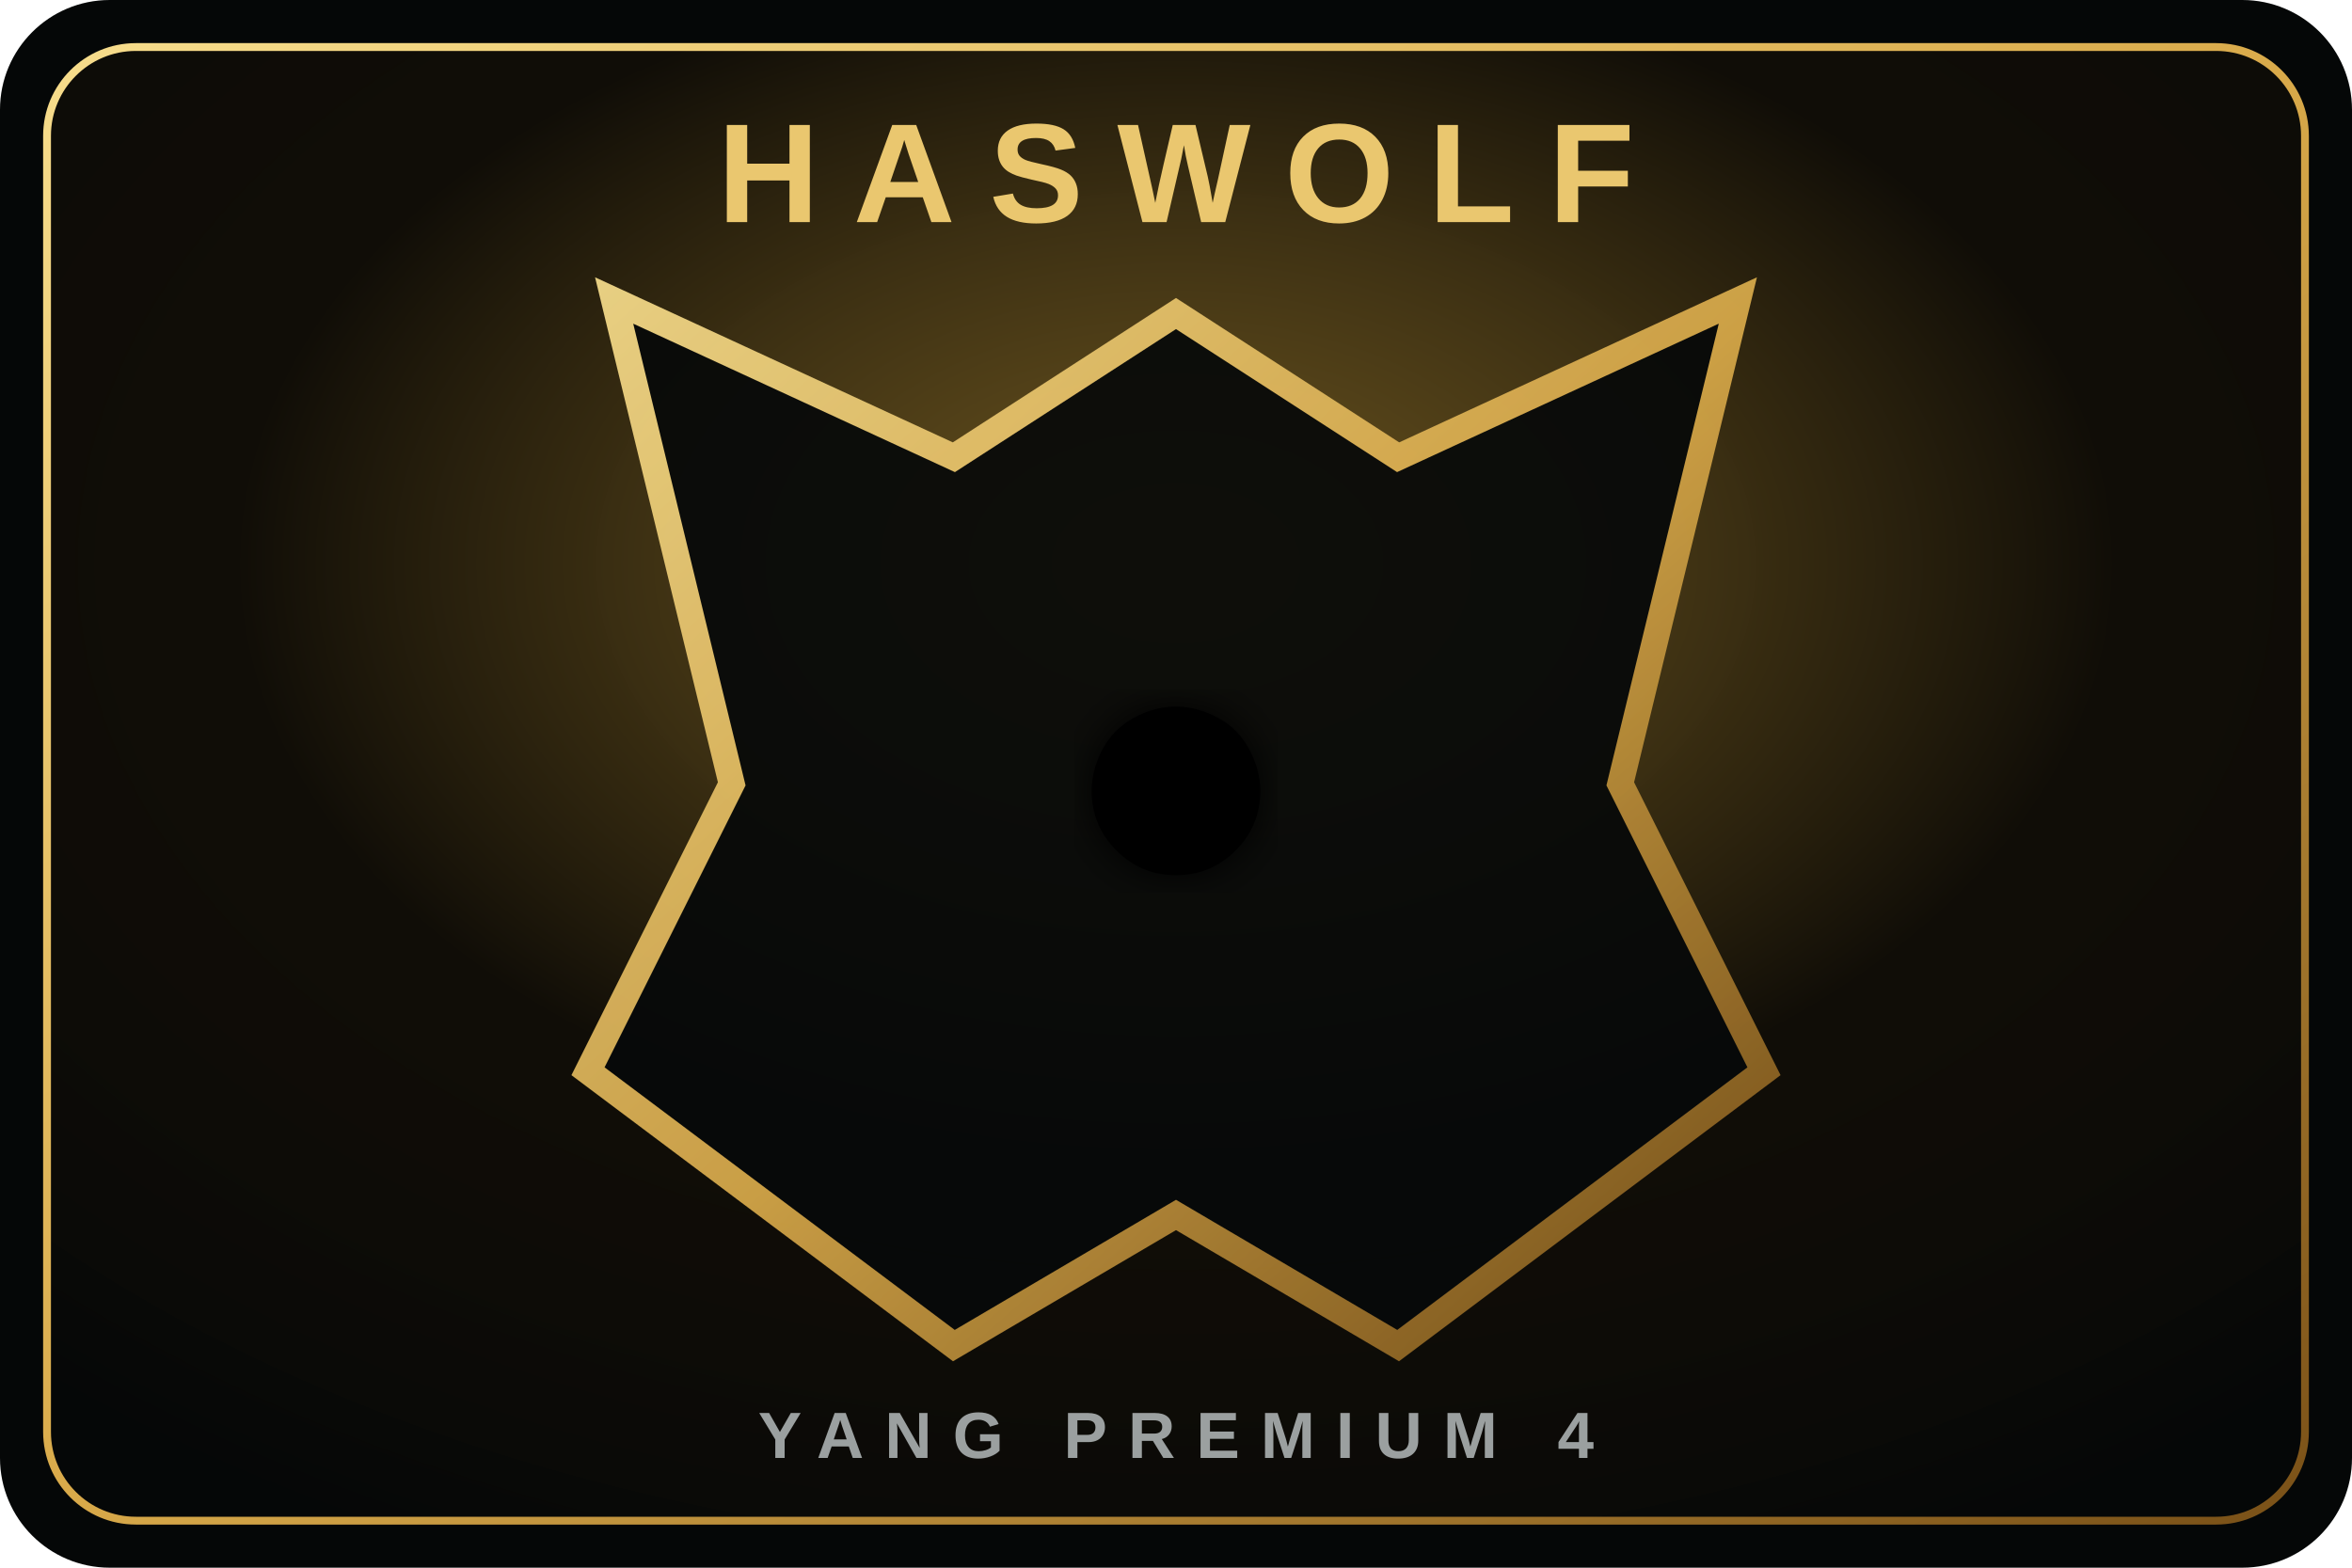
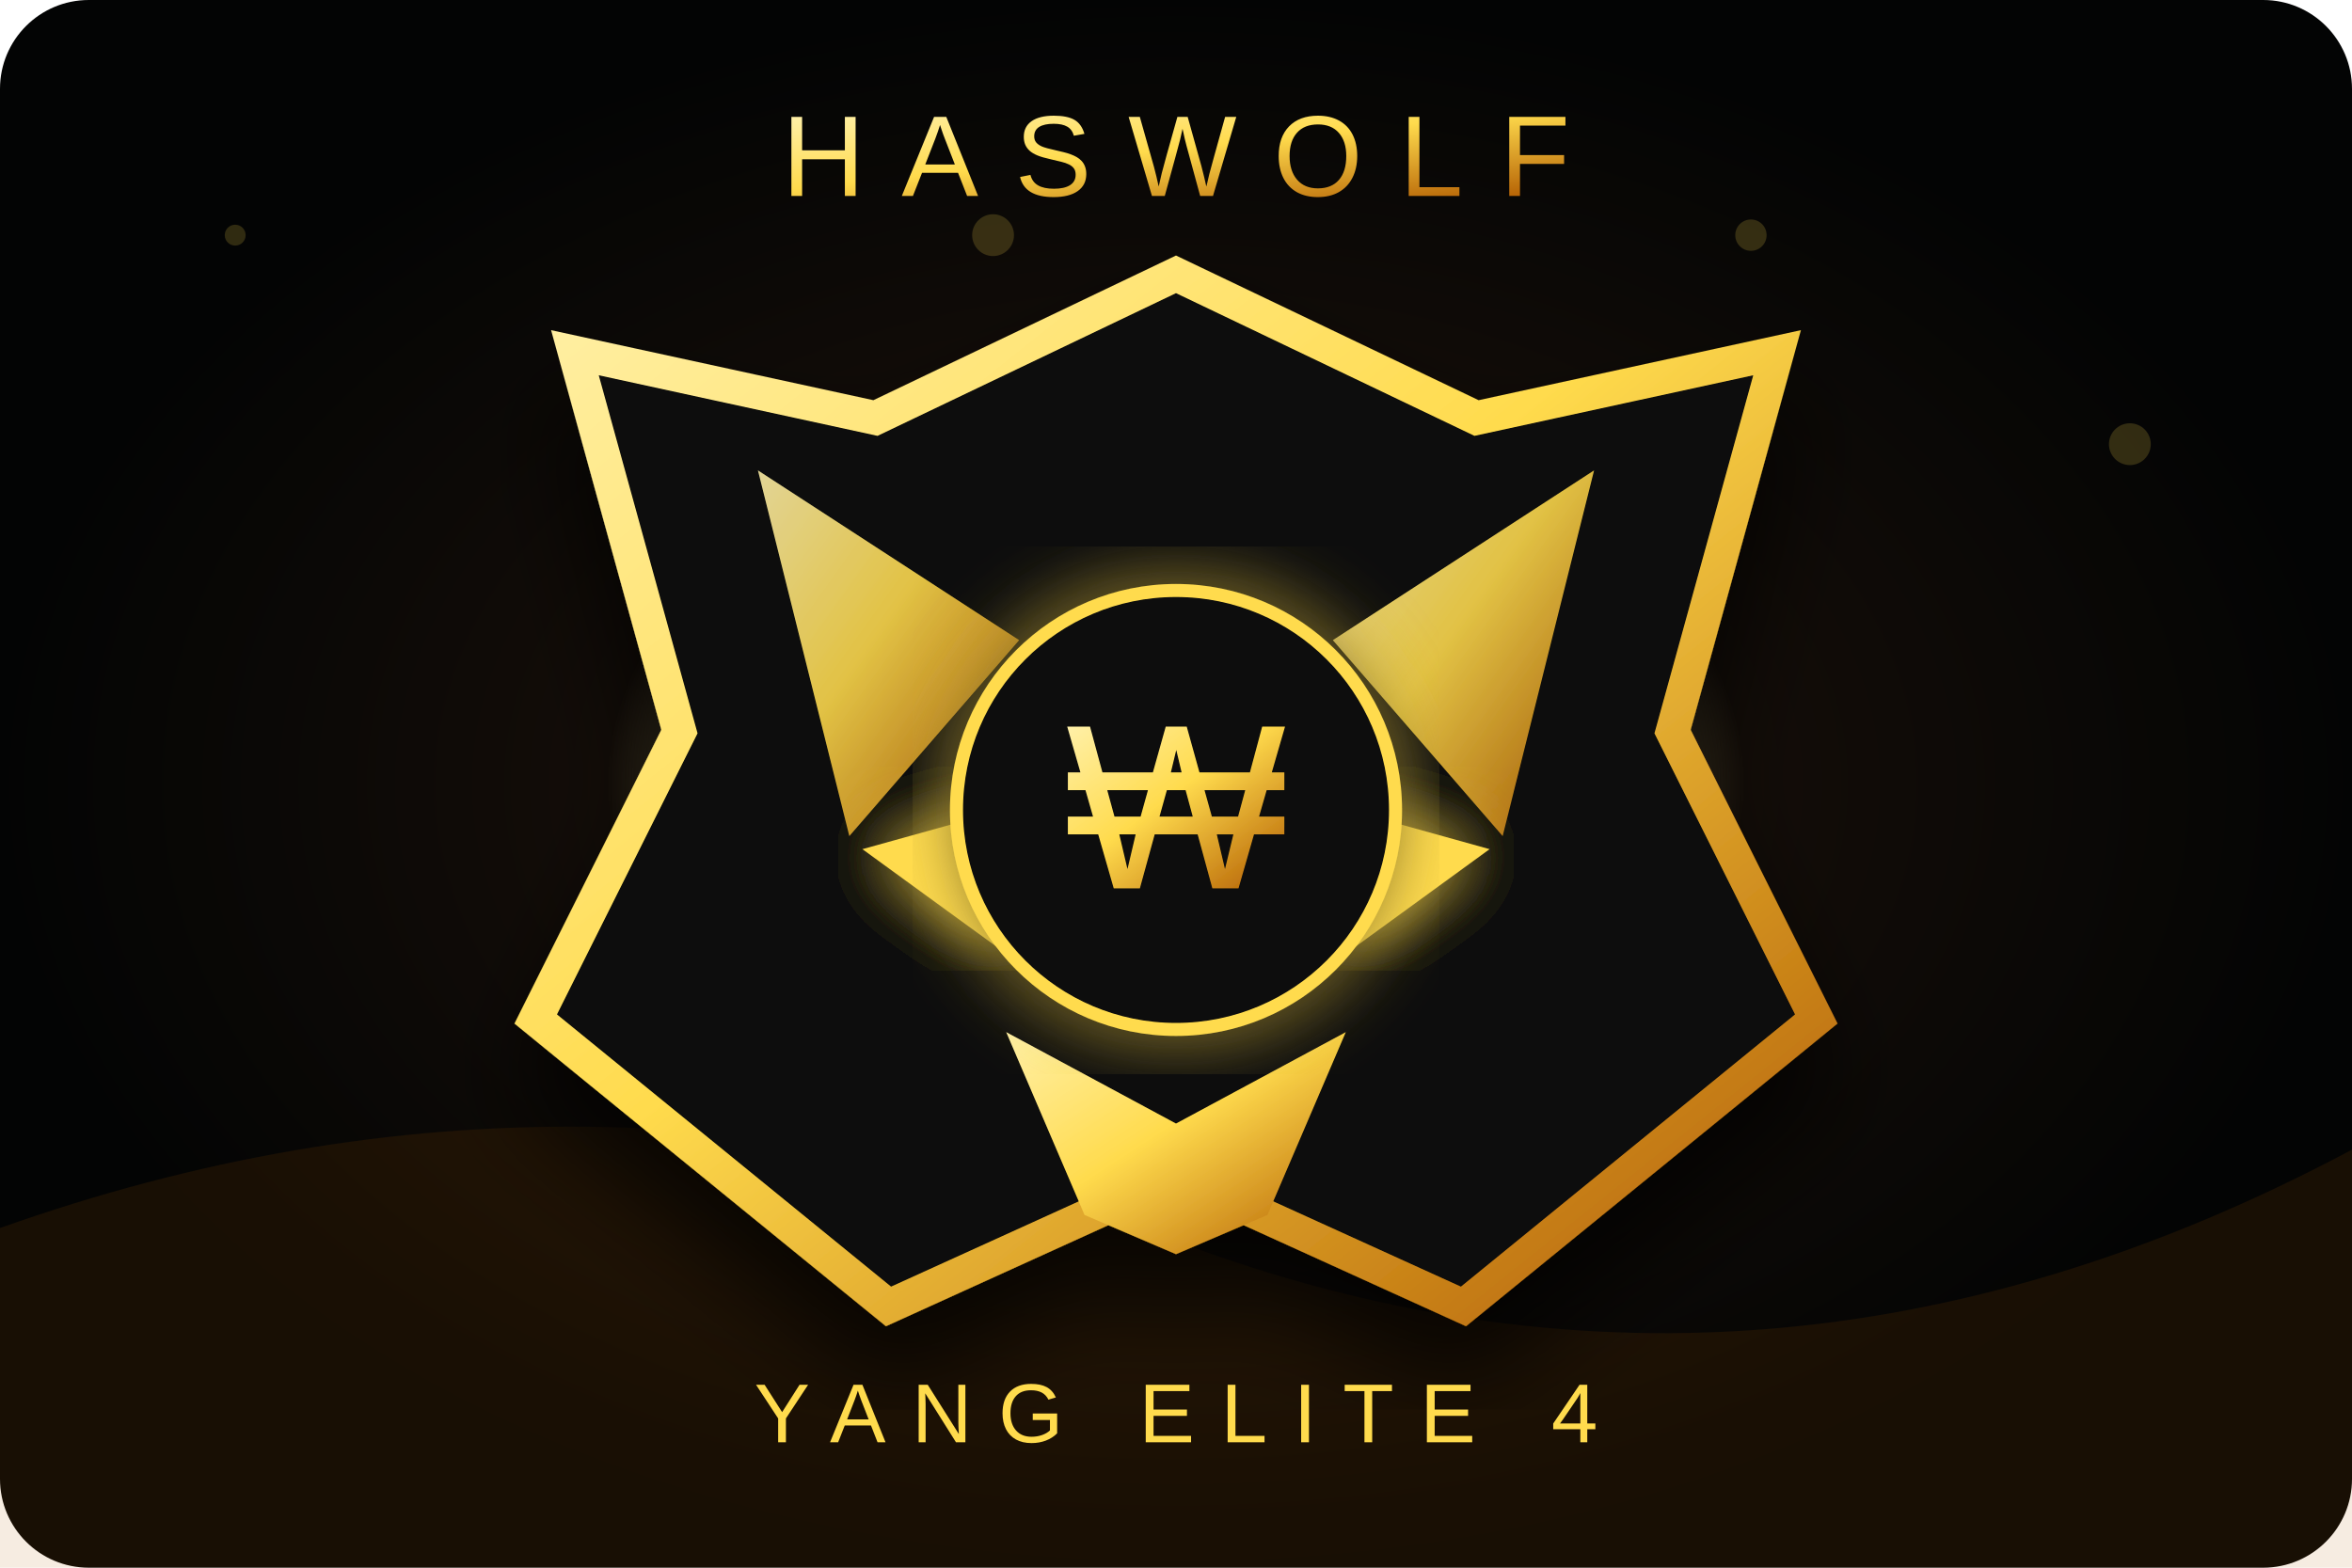
- <svg xmlns="http://www.w3.org/2000/svg" width="900" height="600" viewBox="0 0 900 600">
+ <svg xmlns="http://www.w3.org/2000/svg" viewBox="0 0 900 600">
  <defs>
-     <radialGradient id="g" cx="50%" cy="35%" r="75%">
-       <stop offset="0" stop-color="#f0b93d" stop-opacity=".42" />
-       <stop offset=".55" stop-color="#191207" stop-opacity=".55" />
-       <stop offset="1" stop-color="#050707" />
+     <radialGradient id="bg">
+       <stop stop-color="#ffdb4d" stop-opacity=".34" />
+       <stop offset=".48" stop-color="#130d08" />
+       <stop offset="1" stop-color="#030404" />
    </radialGradient>
-     <linearGradient id="gold" x1="0" y1="0" x2="1" y2="1">
-       <stop stop-color="#f7dd8c" />
-       <stop offset=".5" stop-color="#d9aa4a" />
-       <stop offset="1" stop-color="#795017" />
+     <linearGradient id="gold" x2="1" y2="1">
+       <stop stop-color="#fff0a8" />
+       <stop offset=".45" stop-color="#ffdb4d" />
+       <stop offset="1" stop-color="#b15b00" />
    </linearGradient>
    <filter id="glow">
-       <feGaussianBlur stdDeviation="8" result="b" />
+       <feGaussianBlur stdDeviation="14" result="b" />
      <feMerge>
        <feMergeNode in="b" />
        <feMergeNode in="SourceGraphic" />
      </feMerge>
    </filter>
+     <filter id="shadow">
+       <feDropShadow dx="0" dy="25" stdDeviation="18" flood-opacity=".75" />
+     </filter>
  </defs>
-   <rect width="900" height="600" rx="42" fill="#050707" />
-   <rect x="18" y="18" width="864" height="564" rx="34" fill="url(#g)" stroke="url(#gold)" stroke-width="3" />
-   <path d="M235 115 L365 175 L450 120 L535 175 L665 115 L620 300 L675 410 L535 515 L450 465 L365 515 L225 410 L280 300 Z" fill="#070909" stroke="url(#gold)" stroke-width="10" opacity=".92" />
-   <text x="450" y="345" text-anchor="middle" font-size="150" filter="url(#glow)">●</text>
-   <text x="450" y="85" text-anchor="middle" fill="#eac76f" font-family="Arial,sans-serif" font-weight="900" font-size="54" letter-spacing="13">HASWOLF</text>
-   <text x="450" y="558" text-anchor="middle" fill="#9ba0a0" font-family="Arial,sans-serif" font-weight="700" font-size="25" letter-spacing="8">YANG PREMIUM 4</text>
+   <rect width="900" height="600" rx="34" fill="url(#bg)" />
+   <path d="M0 470 Q225 390 450 475T900 440V600H0Z" fill="#b15b00" opacity=".12" />
+   <g opacity=".18" fill="#ffdb4d">
+     <circle cx="90" cy="90" r="4" />
+     <circle cx="235" cy="170" r="6" />
+     <circle cx="380" cy="90" r="8" />
+     <circle cx="525" cy="170" r="4" />
+     <circle cx="670" cy="90" r="6" />
+     <circle cx="815" cy="170" r="8" />
+   </g>
+   <g filter="url(#shadow)">
+     <path d="M450 105 565 160 680 135 640 280 695 390 560 500 450 450 340 500 205 390 260 280 220 135 335 160Z" fill="#070808" stroke="url(#gold)" stroke-width="13" />
+     <path d="M290 180 390 245 325 320Z" fill="url(#gold)" opacity=".88" />
+     <path d="M610 180 510 245 575 320Z" fill="url(#gold)" opacity=".88" />
+     <path d="M330 325 420 300 385 365Z" fill="#ffdb4d" filter="url(#glow)" />
+     <path d="M570 325 480 300 515 365Z" fill="#ffdb4d" filter="url(#glow)" />
+     <path d="M385 395 450 430 515 395 485 465 450 480 415 465Z" fill="url(#gold)" />
+   </g>
+   <text x="450" y="75" text-anchor="middle" fill="url(#gold)" font-size="44" font-family="Arial Black,Arial" letter-spacing="14">HASWOLF</text>
+   <g filter="url(#glow)">
+     <circle cx="450" cy="310" r="84" fill="#080909" stroke="#ffdb4d" stroke-width="5" />
+     <text x="450" y="340" text-anchor="middle" fill="url(#gold)" font-size="90" font-family="Arial Black,Arial">₩</text>
+   </g>
+   <text x="450" y="552" text-anchor="middle" fill="#ffdb4d" font-size="32" font-family="Arial Black,Arial" letter-spacing="10">YANG ELITE 4</text>
</svg>
